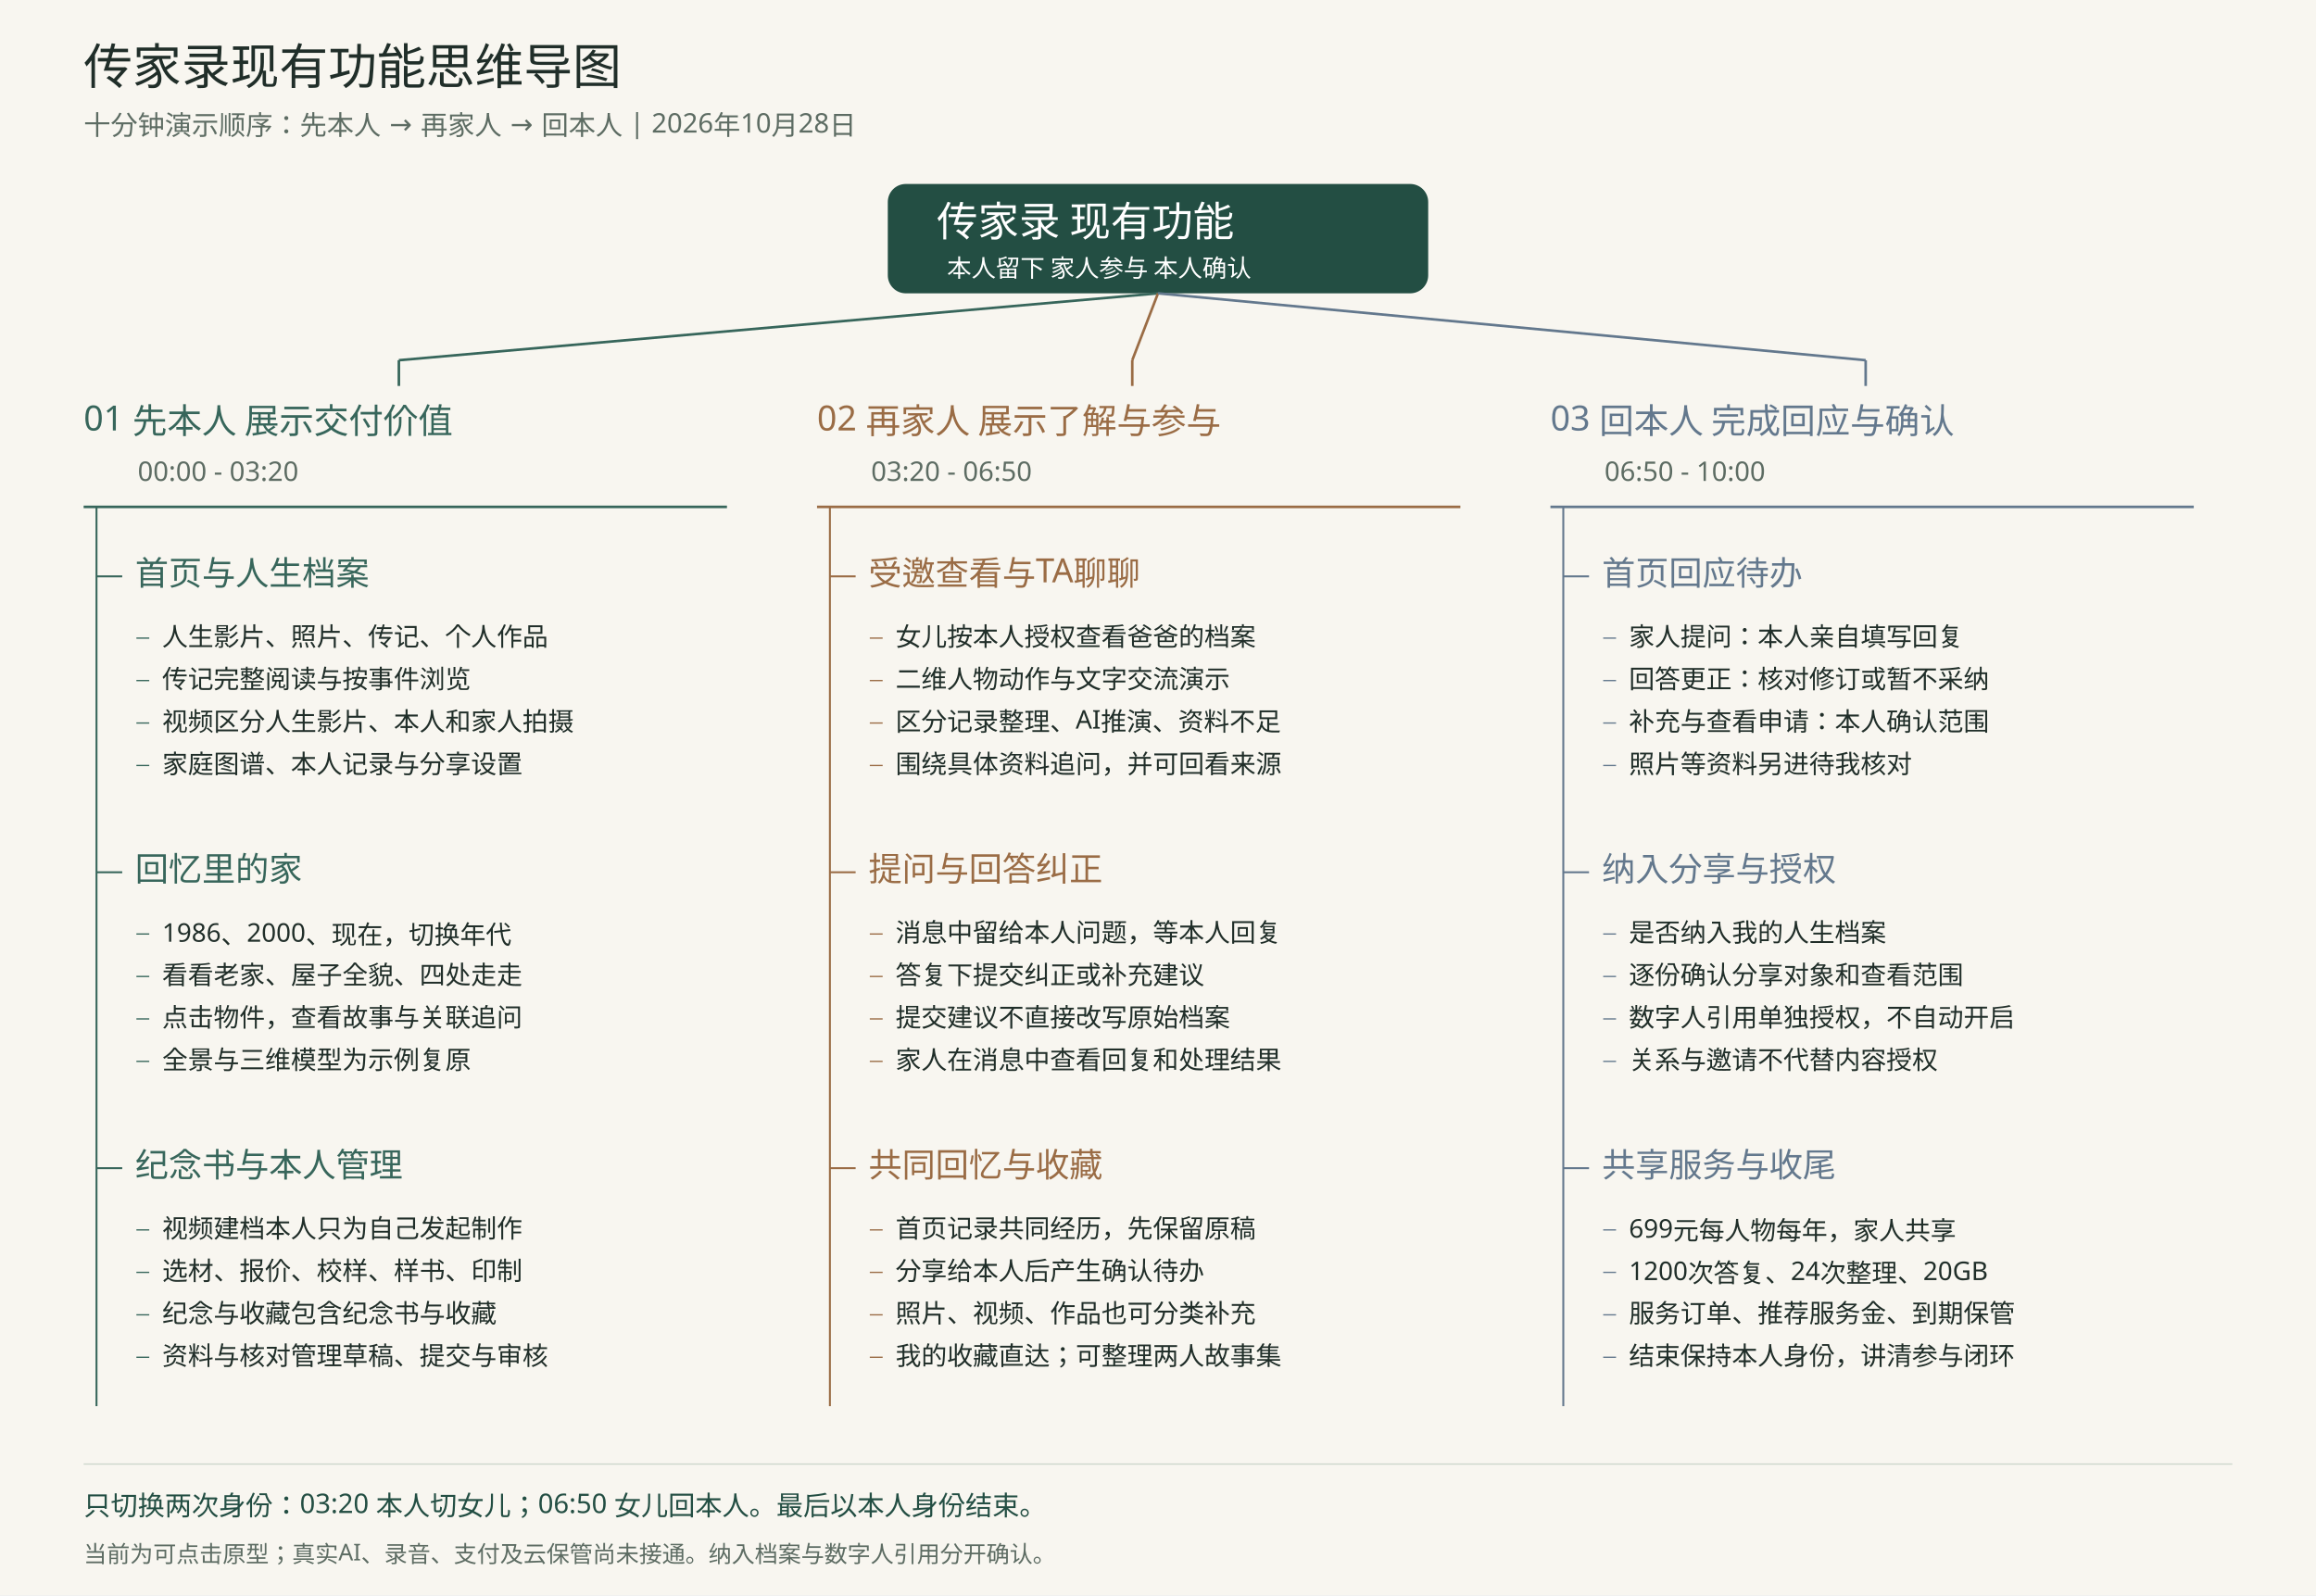
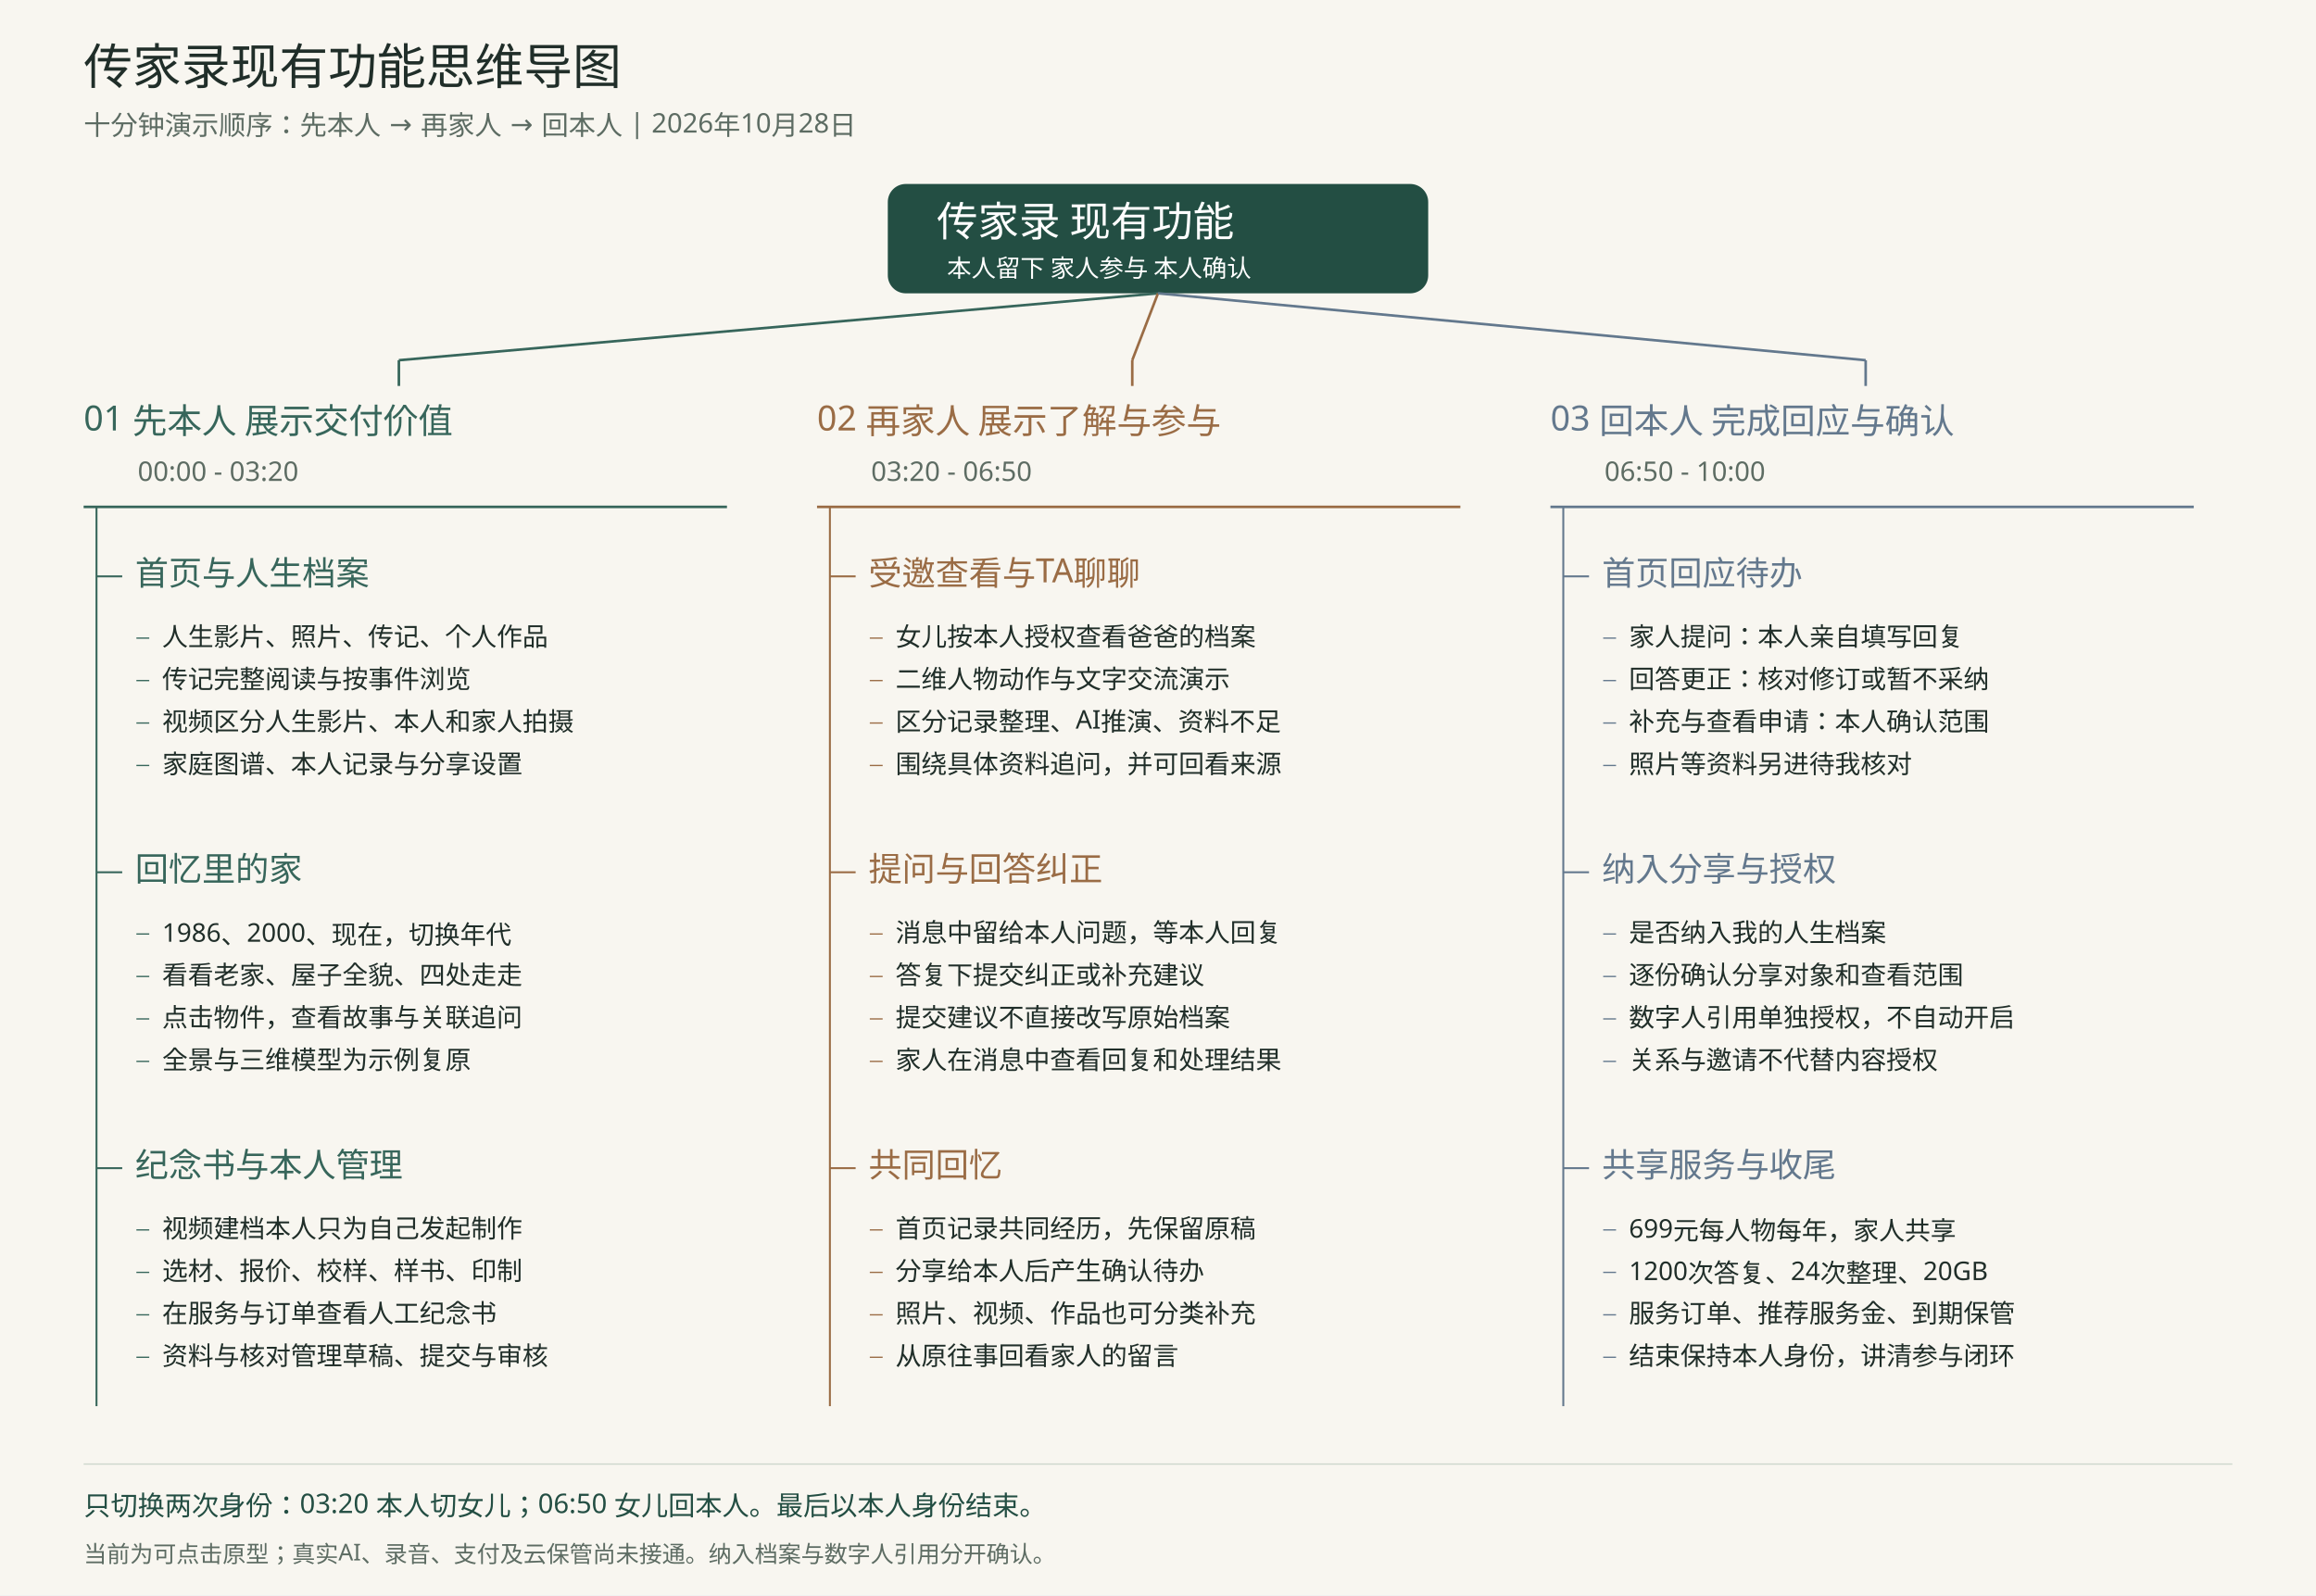
<svg xmlns="http://www.w3.org/2000/svg" width="1800" height="1240" viewBox="0 0 1800 1240" role="img" aria-label="先本人 再家人 回本人的现有功能思维导图">
  <rect width="1800" height="1240" fill="#F8F6F0" />
  <text x="65" y="65.4" font-family="SimHei,Microsoft YaHei,sans-serif" font-size="38" fill="#202E29">传家录现有功能思维导图</text>
  <text x="65" y="104.8" font-family="SimHei,Microsoft YaHei,sans-serif" font-size="21" fill="#5D6C63">十分钟演示顺序：先本人 → 再家人 → 回本人  |  2026年10月28日</text>
  <rect x="690" y="143" width="420" height="85" rx="14" fill="#234E43" />
  <text x="728" y="183.6" font-family="SimHei,Microsoft YaHei,sans-serif" font-size="32" fill="#FFFFFF">传家录  现有功能</text>
  <text x="736" y="215.2" font-family="SimHei,Microsoft YaHei,sans-serif" font-size="19" fill="#FFFFFF">本人留下  家人参与  本人确认</text>
  <path d="M900,228 L310,280" stroke="#37665B" stroke-width="2" fill="none" />
  <path d="M310,280 L310,300" stroke="#37665B" stroke-width="2" fill="none" />
  <text x="65" y="334.6" font-family="SimHei,Microsoft YaHei,sans-serif" font-size="27" fill="#37665B">01  先本人 展示交付价值</text>
  <text x="107" y="373.8" font-family="SimHei,Microsoft YaHei,sans-serif" font-size="21" fill="#5D6C63">00:00 - 03:20</text>
  <path d="M65,394 L565,394" stroke="#37665B" stroke-width="2" fill="none" />
  <path d="M75,394 L75,1093" stroke="#37665B" stroke-width="1.5" fill="none" />
  <path d="M75,448 L95,448" stroke="#37665B" stroke-width="1.5" fill="none" />
  <text x="105" y="454.8" font-family="SimHei,Microsoft YaHei,sans-serif" font-size="26" fill="#37665B">首页与人生档案</text>
  <path d="M106,496 L116,496" stroke="#37665B" stroke-width="1" fill="none" />
  <text x="126" y="502.0" font-family="SimHei,Microsoft YaHei,sans-serif" font-size="20" fill="#202E29">人生影片、照片、传记、个人作品</text>
  <path d="M106,529 L116,529" stroke="#37665B" stroke-width="1" fill="none" />
  <text x="126" y="535.0" font-family="SimHei,Microsoft YaHei,sans-serif" font-size="20" fill="#202E29">传记完整阅读与按事件浏览</text>
  <path d="M106,562 L116,562" stroke="#37665B" stroke-width="1" fill="none" />
  <text x="126" y="568.0" font-family="SimHei,Microsoft YaHei,sans-serif" font-size="20" fill="#202E29">视频区分人生影片、本人和家人拍摄</text>
  <path d="M106,595 L116,595" stroke="#37665B" stroke-width="1" fill="none" />
  <text x="126" y="601.0" font-family="SimHei,Microsoft YaHei,sans-serif" font-size="20" fill="#202E29">家庭图谱、本人记录与分享设置</text>
  <path d="M75,678 L95,678" stroke="#37665B" stroke-width="1.5" fill="none" />
  <text x="105" y="684.8" font-family="SimHei,Microsoft YaHei,sans-serif" font-size="26" fill="#37665B">回忆里的家</text>
  <path d="M106,726 L116,726" stroke="#37665B" stroke-width="1" fill="none" />
  <text x="126" y="732.0" font-family="SimHei,Microsoft YaHei,sans-serif" font-size="20" fill="#202E29">1986、2000、现在，切换年代</text>
  <path d="M106,759 L116,759" stroke="#37665B" stroke-width="1" fill="none" />
  <text x="126" y="765.0" font-family="SimHei,Microsoft YaHei,sans-serif" font-size="20" fill="#202E29">看看老家、屋子全貌、四处走走</text>
  <path d="M106,792 L116,792" stroke="#37665B" stroke-width="1" fill="none" />
  <text x="126" y="798.0" font-family="SimHei,Microsoft YaHei,sans-serif" font-size="20" fill="#202E29">点击物件，查看故事与关联追问</text>
  <path d="M106,825 L116,825" stroke="#37665B" stroke-width="1" fill="none" />
  <text x="126" y="831.0" font-family="SimHei,Microsoft YaHei,sans-serif" font-size="20" fill="#202E29">全景与三维模型为示例复原</text>
  <path d="M75,908 L95,908" stroke="#37665B" stroke-width="1.5" fill="none" />
  <text x="105" y="914.8" font-family="SimHei,Microsoft YaHei,sans-serif" font-size="26" fill="#37665B">纪念书与本人管理</text>
  <path d="M106,956 L116,956" stroke="#37665B" stroke-width="1" fill="none" />
  <text x="126" y="962.0" font-family="SimHei,Microsoft YaHei,sans-serif" font-size="20" fill="#202E29">视频建档本人只为自己发起制作</text>
  <path d="M106,989 L116,989" stroke="#37665B" stroke-width="1" fill="none" />
  <text x="126" y="995.0" font-family="SimHei,Microsoft YaHei,sans-serif" font-size="20" fill="#202E29">选材、报价、校样、样书、印制</text>
  <path d="M106,1022 L116,1022" stroke="#37665B" stroke-width="1" fill="none" />
-   <text x="126" y="1028.0" font-family="SimHei,Microsoft YaHei,sans-serif" font-size="20" fill="#202E29">纪念与收藏包含纪念书与收藏</text>
+   <text x="126" y="1028.0" font-family="SimHei,Microsoft YaHei,sans-serif" font-size="20" fill="#202E29">在服务与订单查看人工纪念书</text>
  <path d="M106,1055 L116,1055" stroke="#37665B" stroke-width="1" fill="none" />
  <text x="126" y="1061.0" font-family="SimHei,Microsoft YaHei,sans-serif" font-size="20" fill="#202E29">资料与核对管理草稿、提交与审核</text>
  <path d="M900,228 L880,280" stroke="#9A6C45" stroke-width="2" fill="none" />
  <path d="M880,280 L880,300" stroke="#9A6C45" stroke-width="2" fill="none" />
  <text x="635" y="334.6" font-family="SimHei,Microsoft YaHei,sans-serif" font-size="27" fill="#9A6C45">02  再家人 展示了解与参与</text>
  <text x="677" y="373.8" font-family="SimHei,Microsoft YaHei,sans-serif" font-size="21" fill="#5D6C63">03:20 - 06:50</text>
  <path d="M635,394 L1135,394" stroke="#9A6C45" stroke-width="2" fill="none" />
  <path d="M645,394 L645,1093" stroke="#9A6C45" stroke-width="1.5" fill="none" />
  <path d="M645,448 L665,448" stroke="#9A6C45" stroke-width="1.5" fill="none" />
  <text x="675" y="454.8" font-family="SimHei,Microsoft YaHei,sans-serif" font-size="26" fill="#9A6C45">受邀查看与TA聊聊</text>
  <path d="M676,496 L686,496" stroke="#9A6C45" stroke-width="1" fill="none" />
  <text x="696" y="502.0" font-family="SimHei,Microsoft YaHei,sans-serif" font-size="20" fill="#202E29">女儿按本人授权查看爸爸的档案</text>
  <path d="M676,529 L686,529" stroke="#9A6C45" stroke-width="1" fill="none" />
  <text x="696" y="535.0" font-family="SimHei,Microsoft YaHei,sans-serif" font-size="20" fill="#202E29">二维人物动作与文字交流演示</text>
  <path d="M676,562 L686,562" stroke="#9A6C45" stroke-width="1" fill="none" />
  <text x="696" y="568.0" font-family="SimHei,Microsoft YaHei,sans-serif" font-size="20" fill="#202E29">区分记录整理、AI推演、资料不足</text>
  <path d="M676,595 L686,595" stroke="#9A6C45" stroke-width="1" fill="none" />
  <text x="696" y="601.0" font-family="SimHei,Microsoft YaHei,sans-serif" font-size="20" fill="#202E29">围绕具体资料追问，并可回看来源</text>
  <path d="M645,678 L665,678" stroke="#9A6C45" stroke-width="1.5" fill="none" />
  <text x="675" y="684.8" font-family="SimHei,Microsoft YaHei,sans-serif" font-size="26" fill="#9A6C45">提问与回答纠正</text>
  <path d="M676,726 L686,726" stroke="#9A6C45" stroke-width="1" fill="none" />
  <text x="696" y="732.0" font-family="SimHei,Microsoft YaHei,sans-serif" font-size="20" fill="#202E29">消息中留给本人问题，等本人回复</text>
  <path d="M676,759 L686,759" stroke="#9A6C45" stroke-width="1" fill="none" />
  <text x="696" y="765.0" font-family="SimHei,Microsoft YaHei,sans-serif" font-size="20" fill="#202E29">答复下提交纠正或补充建议</text>
  <path d="M676,792 L686,792" stroke="#9A6C45" stroke-width="1" fill="none" />
  <text x="696" y="798.0" font-family="SimHei,Microsoft YaHei,sans-serif" font-size="20" fill="#202E29">提交建议不直接改写原始档案</text>
  <path d="M676,825 L686,825" stroke="#9A6C45" stroke-width="1" fill="none" />
  <text x="696" y="831.0" font-family="SimHei,Microsoft YaHei,sans-serif" font-size="20" fill="#202E29">家人在消息中查看回复和处理结果</text>
  <path d="M645,908 L665,908" stroke="#9A6C45" stroke-width="1.5" fill="none" />
-   <text x="675" y="914.8" font-family="SimHei,Microsoft YaHei,sans-serif" font-size="26" fill="#9A6C45">共同回忆与收藏</text>
+   <text x="675" y="914.8" font-family="SimHei,Microsoft YaHei,sans-serif" font-size="26" fill="#9A6C45">共同回忆</text>
  <path d="M676,956 L686,956" stroke="#9A6C45" stroke-width="1" fill="none" />
  <text x="696" y="962.0" font-family="SimHei,Microsoft YaHei,sans-serif" font-size="20" fill="#202E29">首页记录共同经历，先保留原稿</text>
  <path d="M676,989 L686,989" stroke="#9A6C45" stroke-width="1" fill="none" />
  <text x="696" y="995.0" font-family="SimHei,Microsoft YaHei,sans-serif" font-size="20" fill="#202E29">分享给本人后产生确认待办</text>
  <path d="M676,1022 L686,1022" stroke="#9A6C45" stroke-width="1" fill="none" />
  <text x="696" y="1028.0" font-family="SimHei,Microsoft YaHei,sans-serif" font-size="20" fill="#202E29">照片、视频、作品也可分类补充</text>
  <path d="M676,1055 L686,1055" stroke="#9A6C45" stroke-width="1" fill="none" />
-   <text x="696" y="1061.0" font-family="SimHei,Microsoft YaHei,sans-serif" font-size="20" fill="#202E29">我的收藏直达；可整理两人故事集</text>
+   <text x="696" y="1061.0" font-family="SimHei,Microsoft YaHei,sans-serif" font-size="20" fill="#202E29">从原往事回看家人的留言</text>
  <path d="M900,228 L1450,280" stroke="#63788D" stroke-width="2" fill="none" />
  <path d="M1450,280 L1450,300" stroke="#63788D" stroke-width="2" fill="none" />
  <text x="1205" y="334.6" font-family="SimHei,Microsoft YaHei,sans-serif" font-size="27" fill="#63788D">03  回本人 完成回应与确认</text>
  <text x="1247" y="373.8" font-family="SimHei,Microsoft YaHei,sans-serif" font-size="21" fill="#5D6C63">06:50 - 10:00</text>
  <path d="M1205,394 L1705,394" stroke="#63788D" stroke-width="2" fill="none" />
  <path d="M1215,394 L1215,1093" stroke="#63788D" stroke-width="1.5" fill="none" />
  <path d="M1215,448 L1235,448" stroke="#63788D" stroke-width="1.5" fill="none" />
  <text x="1245" y="454.8" font-family="SimHei,Microsoft YaHei,sans-serif" font-size="26" fill="#63788D">首页回应待办</text>
  <path d="M1246,496 L1256,496" stroke="#63788D" stroke-width="1" fill="none" />
  <text x="1266" y="502.0" font-family="SimHei,Microsoft YaHei,sans-serif" font-size="20" fill="#202E29">家人提问：本人亲自填写回复</text>
  <path d="M1246,529 L1256,529" stroke="#63788D" stroke-width="1" fill="none" />
  <text x="1266" y="535.0" font-family="SimHei,Microsoft YaHei,sans-serif" font-size="20" fill="#202E29">回答更正：核对修订或暂不采纳</text>
  <path d="M1246,562 L1256,562" stroke="#63788D" stroke-width="1" fill="none" />
  <text x="1266" y="568.0" font-family="SimHei,Microsoft YaHei,sans-serif" font-size="20" fill="#202E29">补充与查看申请：本人确认范围</text>
  <path d="M1246,595 L1256,595" stroke="#63788D" stroke-width="1" fill="none" />
  <text x="1266" y="601.0" font-family="SimHei,Microsoft YaHei,sans-serif" font-size="20" fill="#202E29">照片等资料另进待我核对</text>
  <path d="M1215,678 L1235,678" stroke="#63788D" stroke-width="1.5" fill="none" />
  <text x="1245" y="684.8" font-family="SimHei,Microsoft YaHei,sans-serif" font-size="26" fill="#63788D">纳入分享与授权</text>
  <path d="M1246,726 L1256,726" stroke="#63788D" stroke-width="1" fill="none" />
  <text x="1266" y="732.0" font-family="SimHei,Microsoft YaHei,sans-serif" font-size="20" fill="#202E29">是否纳入我的人生档案</text>
  <path d="M1246,759 L1256,759" stroke="#63788D" stroke-width="1" fill="none" />
  <text x="1266" y="765.0" font-family="SimHei,Microsoft YaHei,sans-serif" font-size="20" fill="#202E29">逐份确认分享对象和查看范围</text>
  <path d="M1246,792 L1256,792" stroke="#63788D" stroke-width="1" fill="none" />
  <text x="1266" y="798.0" font-family="SimHei,Microsoft YaHei,sans-serif" font-size="20" fill="#202E29">数字人引用单独授权，不自动开启</text>
  <path d="M1246,825 L1256,825" stroke="#63788D" stroke-width="1" fill="none" />
  <text x="1266" y="831.0" font-family="SimHei,Microsoft YaHei,sans-serif" font-size="20" fill="#202E29">关系与邀请不代替内容授权</text>
  <path d="M1215,908 L1235,908" stroke="#63788D" stroke-width="1.5" fill="none" />
  <text x="1245" y="914.8" font-family="SimHei,Microsoft YaHei,sans-serif" font-size="26" fill="#63788D">共享服务与收尾</text>
  <path d="M1246,956 L1256,956" stroke="#63788D" stroke-width="1" fill="none" />
  <text x="1266" y="962.0" font-family="SimHei,Microsoft YaHei,sans-serif" font-size="20" fill="#202E29">699元每人物每年，家人共享</text>
  <path d="M1246,989 L1256,989" stroke="#63788D" stroke-width="1" fill="none" />
  <text x="1266" y="995.0" font-family="SimHei,Microsoft YaHei,sans-serif" font-size="20" fill="#202E29">1200次答复、24次整理、20GB</text>
  <path d="M1246,1022 L1256,1022" stroke="#63788D" stroke-width="1" fill="none" />
  <text x="1266" y="1028.0" font-family="SimHei,Microsoft YaHei,sans-serif" font-size="20" fill="#202E29">服务订单、推荐服务金、到期保管</text>
  <path d="M1246,1055 L1256,1055" stroke="#63788D" stroke-width="1" fill="none" />
  <text x="1266" y="1061.0" font-family="SimHei,Microsoft YaHei,sans-serif" font-size="20" fill="#202E29">结束保持本人身份，讲清参与闭环</text>
  <path d="M65,1138 L1735,1138" stroke="#CDD6CC" stroke-width="1" fill="none" />
  <text x="65" y="1177.8" font-family="SimHei,Microsoft YaHei,sans-serif" font-size="21" fill="#234E43">只切换两次身份：03:20 本人切女儿；06:50 女儿回本人。最后以本人身份结束。</text>
  <text x="65" y="1214.4" font-family="SimHei,Microsoft YaHei,sans-serif" font-size="18" fill="#5D6C63">当前为可点击原型；真实AI、录音、支付及云保管尚未接通。纳入档案与数字人引用分开确认。</text>
</svg>
